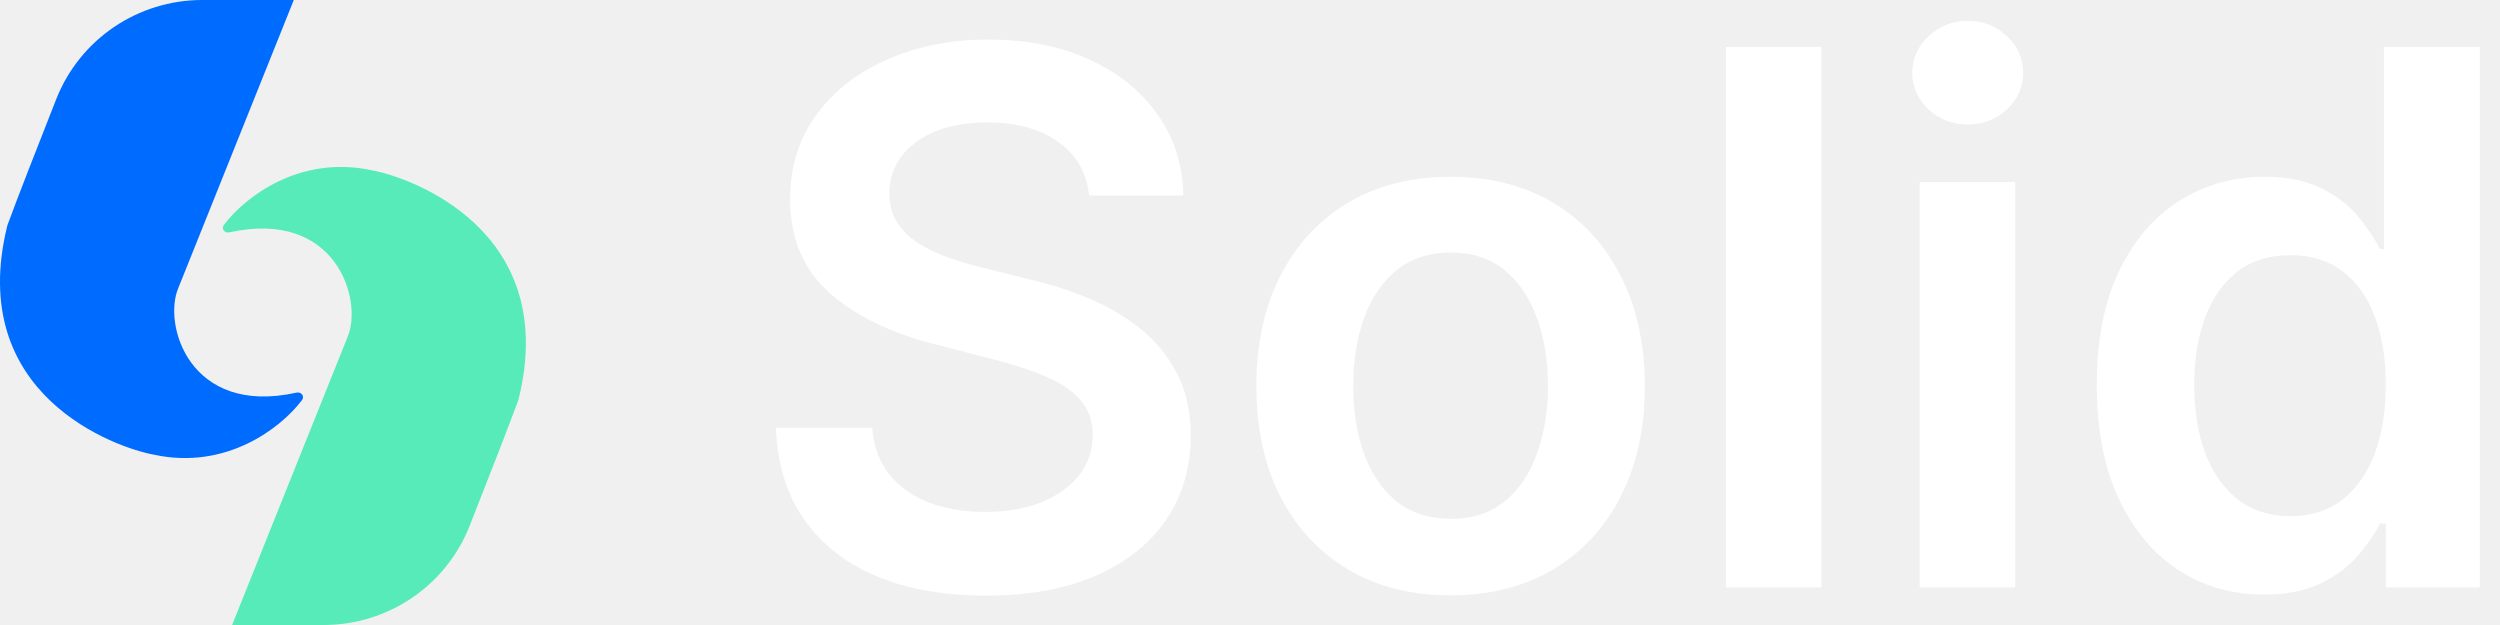
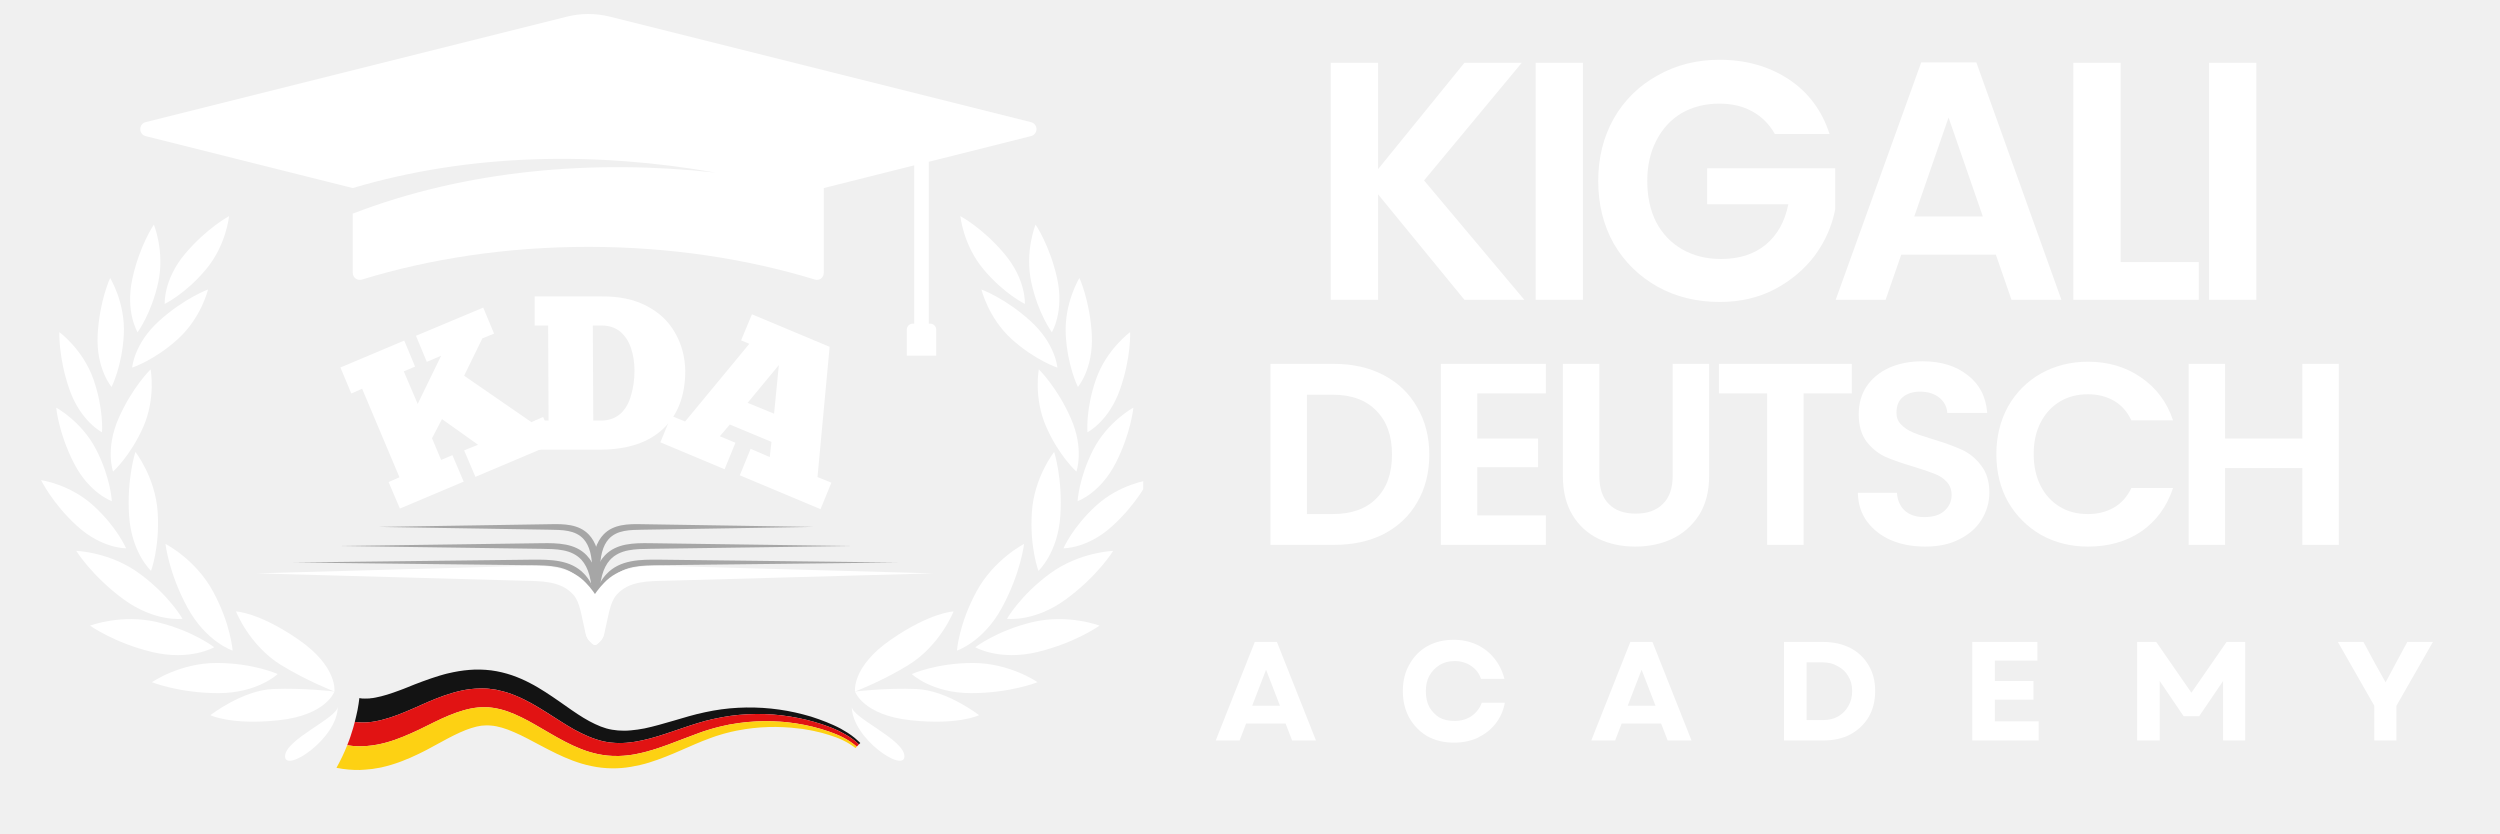
- <svg xmlns="http://www.w3.org/2000/svg" width="120" height="30" viewBox="0 0 120 30" fill="none">
-   <path d="M52.278 9.386C52.16 8.279 51.661 7.418 50.783 6.802C49.913 6.185 48.782 5.877 47.388 5.877C46.409 5.877 45.569 6.025 44.868 6.32C44.167 6.616 43.63 7.017 43.259 7.524C42.887 8.03 42.697 8.609 42.689 9.259C42.689 9.799 42.811 10.268 43.056 10.665C43.309 11.062 43.651 11.4 44.082 11.678C44.513 11.949 44.99 12.177 45.514 12.362C46.037 12.548 46.565 12.704 47.097 12.831L49.529 13.439C50.509 13.667 51.45 13.975 52.354 14.364C53.266 14.752 54.081 15.242 54.799 15.833C55.525 16.424 56.099 17.138 56.521 17.974C56.944 18.81 57.155 19.79 57.155 20.913C57.155 22.433 56.766 23.771 55.989 24.928C55.212 26.077 54.089 26.976 52.62 27.626C51.159 28.268 49.39 28.589 47.312 28.589C45.294 28.589 43.542 28.276 42.055 27.652C40.578 27.027 39.421 26.115 38.585 24.916C37.757 23.716 37.309 22.255 37.242 20.533H41.865C41.933 21.436 42.212 22.188 42.702 22.787C43.191 23.387 43.829 23.835 44.614 24.13C45.408 24.426 46.295 24.573 47.274 24.573C48.296 24.573 49.191 24.422 49.96 24.117C50.737 23.805 51.345 23.374 51.784 22.826C52.223 22.268 52.447 21.618 52.455 20.875C52.447 20.199 52.248 19.642 51.86 19.203C51.471 18.755 50.927 18.384 50.226 18.088C49.533 17.784 48.723 17.514 47.794 17.277L44.842 16.517C42.706 15.968 41.017 15.136 39.775 14.022C38.542 12.899 37.926 11.408 37.926 9.55C37.926 8.022 38.34 6.683 39.167 5.535C40.003 4.386 41.139 3.495 42.575 2.862C44.01 2.22 45.636 1.899 47.452 1.899C49.293 1.899 50.906 2.22 52.291 2.862C53.684 3.495 54.778 4.378 55.571 5.509C56.365 6.633 56.775 7.925 56.8 9.386H52.278Z" fill="white" />
-   <path d="M69.629 28.576C67.728 28.576 66.082 28.158 64.688 27.322C63.295 26.486 62.214 25.317 61.446 23.814C60.686 22.31 60.306 20.554 60.306 18.544C60.306 16.534 60.686 14.773 61.446 13.262C62.214 11.75 63.295 10.576 64.688 9.74C66.082 8.904 67.728 8.486 69.629 8.486C71.529 8.486 73.175 8.904 74.569 9.74C75.962 10.576 77.039 11.75 77.799 13.262C78.567 14.773 78.952 16.534 78.952 18.544C78.952 20.554 78.567 22.31 77.799 23.814C77.039 25.317 75.962 26.486 74.569 27.322C73.175 28.158 71.529 28.576 69.629 28.576ZM69.654 24.903C70.684 24.903 71.546 24.62 72.238 24.054C72.93 23.48 73.446 22.711 73.783 21.749C74.13 20.786 74.303 19.714 74.303 18.531C74.303 17.341 74.13 16.264 73.783 15.301C73.446 14.33 72.93 13.557 72.238 12.983C71.546 12.409 70.684 12.122 69.654 12.122C68.598 12.122 67.72 12.409 67.019 12.983C66.327 13.557 65.807 14.33 65.461 15.301C65.123 16.264 64.954 17.341 64.954 18.531C64.954 19.714 65.123 20.786 65.461 21.749C65.807 22.711 66.327 23.48 67.019 24.054C67.72 24.62 68.598 24.903 69.654 24.903Z" fill="white" />
-   <path d="M87.429 2.254V28.196H82.844V2.254H87.429Z" fill="white" />
-   <path d="M92.144 28.196V8.74H96.73V28.196H92.144ZM94.45 5.978C93.724 5.978 93.099 5.737 92.575 5.256C92.052 4.766 91.79 4.179 91.79 3.495C91.79 2.803 92.052 2.216 92.575 1.735C93.099 1.245 93.724 1 94.45 1C95.184 1 95.809 1.245 96.325 1.735C96.848 2.216 97.11 2.803 97.11 3.495C97.11 4.179 96.848 4.766 96.325 5.256C95.809 5.737 95.184 5.978 94.45 5.978Z" fill="white" />
-   <path d="M108.666 28.538C107.137 28.538 105.769 28.146 104.561 27.36C103.354 26.575 102.4 25.435 101.699 23.94C100.998 22.445 100.647 20.63 100.647 18.493C100.647 16.331 101.002 14.507 101.711 13.021C102.429 11.526 103.396 10.399 104.612 9.639C105.828 8.871 107.183 8.486 108.678 8.486C109.818 8.486 110.756 8.681 111.49 9.069C112.225 9.449 112.808 9.909 113.238 10.45C113.669 10.982 114.003 11.484 114.239 11.957H114.429V2.254H119.027V28.196H114.518V25.131H114.239C114.003 25.604 113.661 26.106 113.213 26.638C112.765 27.162 112.174 27.609 111.44 27.981C110.705 28.352 109.78 28.538 108.666 28.538ZM109.945 24.776C110.916 24.776 111.744 24.514 112.428 23.991C113.112 23.459 113.631 22.72 113.986 21.774C114.34 20.828 114.518 19.726 114.518 18.468C114.518 17.21 114.34 16.116 113.986 15.187C113.639 14.258 113.124 13.536 112.44 13.021C111.765 12.506 110.933 12.248 109.945 12.248C108.923 12.248 108.07 12.514 107.386 13.046C106.702 13.579 106.187 14.313 105.841 15.251C105.494 16.188 105.321 17.26 105.321 18.468C105.321 19.684 105.494 20.769 105.841 21.723C106.195 22.669 106.715 23.417 107.399 23.965C108.091 24.506 108.94 24.776 109.945 24.776Z" fill="white" />
-   <path d="M14.102 0H9.707C6.616 0 3.835 1.881 2.701 4.755C1.758 7.145 0.8 9.599 0.355 10.815C-1.673 18.959 5.567 21.499 7.391 21.825C10.832 22.572 13.475 20.565 14.498 19.201C14.634 19.019 14.459 18.797 14.236 18.846C9.092 19.986 7.801 15.571 8.564 13.812L14.102 0Z" fill="#006BFF" />
-   <path d="M11.14 30L15.535 30C18.626 30 21.407 28.119 22.541 25.245C23.484 22.855 24.442 20.401 24.887 19.185C26.915 11.041 19.675 8.501 17.851 8.175C14.41 7.428 11.767 9.435 10.745 10.799C10.608 10.981 10.783 11.203 11.005 11.154C16.15 10.014 17.441 14.429 16.678 16.188L11.14 30Z" fill="#57EBB9" />
+ <svg xmlns="http://www.w3.org/2000/svg" width="120" zoomAndPan="magnify" viewBox="0 0 90 30" height="40" preserveAspectRatio="xMidYMid meet" version="1.0">
+   <defs>
+     <filter x="0%" y="0%" width="100%" height="100%" id="d982ec1253">
+       <feColorMatrix values="0 0 0 0 1 0 0 0 0 1 0 0 0 0 1 0 0 0 1 0" color-interpolation-filters="sRGB" />
+     </filter>
+     <g />
+     <clipPath id="7dc3a90e9d">
+       <path d="M 7 24 L 12.34 24 L 12.34 26 L 7 26 Z M 7 24 " clip-rule="nonzero" />
+     </clipPath>
+     <clipPath id="67e303b493">
+       <path d="M 8 22 L 12.34 22 L 12.34 25 L 8 25 Z M 8 22 " clip-rule="nonzero" />
+     </clipPath>
+     <clipPath id="0cb7588080">
+       <path d="M 1.453 17 L 5 17 L 5 20 L 1.453 20 Z M 1.453 17 " clip-rule="nonzero" />
+     </clipPath>
+     <clipPath id="01005f2f82">
+       <path d="M 5 7.773 L 9 7.773 L 9 11 L 5 11 Z M 5 7.773 " clip-rule="nonzero" />
+     </clipPath>
+     <clipPath id="524df7f3f9">
+       <path d="M 10 25 L 12.34 25 L 12.34 28 L 10 28 Z M 10 25 " clip-rule="nonzero" />
+     </clipPath>
+     <clipPath id="33cee193ac">
+       <path d="M 30.27 24 L 36 24 L 36 26 L 30.27 26 Z M 30.27 24 " clip-rule="nonzero" />
+     </clipPath>
+     <clipPath id="7861f4f60f">
+       <path d="M 30.27 22 L 35 22 L 35 25 L 30.27 25 Z M 30.27 22 " clip-rule="nonzero" />
+     </clipPath>
+     <clipPath id="6ae7af3995">
+       <path d="M 38 17 L 41.156 17 L 41.156 20 L 38 20 Z M 38 17 " clip-rule="nonzero" />
+     </clipPath>
+     <clipPath id="f48f99d63d">
+       <path d="M 34 7.773 L 37 7.773 L 37 11 L 34 11 Z M 34 7.773 " clip-rule="nonzero" />
+     </clipPath>
+     <clipPath id="73c5ec0edf">
+       <path d="M 30.27 25 L 33 25 L 33 28 L 30.27 28 Z M 30.27 25 " clip-rule="nonzero" />
+     </clipPath>
+     <clipPath id="0be58bec2e">
+       <path d="M 5 0.465 L 37.645 0.465 L 37.645 12.805 L 5 12.805 Z M 5 0.465 " clip-rule="nonzero" />
+     </clipPath>
+     <clipPath id="6613f77e4d">
+       <path d="M 13 18.867 L 22 18.867 L 22 21 L 13 21 Z M 13 18.867 " clip-rule="nonzero" />
+     </clipPath>
+     <clipPath id="26171eb8d5">
+       <path d="M 21 18.867 L 30 18.867 L 30 21 L 21 21 Z M 21 18.867 " clip-rule="nonzero" />
+     </clipPath>
+     <clipPath id="779e7140f7">
+       <path d="M 9.227 20 L 22 20 L 22 23.219 L 9.227 23.219 Z M 9.227 20 " clip-rule="nonzero" />
+     </clipPath>
+     <clipPath id="82afe55721">
+       <path d="M 21 20 L 33.902 20 L 33.902 23.219 L 21 23.219 Z M 21 20 " clip-rule="nonzero" />
+     </clipPath>
+     <mask id="769d62e12f">
+       <g filter="url(#d982ec1253)">
+         <rect x="-9" width="108" fill="#000000" y="-3" height="36" fill-opacity="0.92" />
+       </g>
+     </mask>
+     <clipPath id="ebb644f889">
+       <path d="M 1.129 1.094 L 19.98 1.094 L 19.98 4 L 1.129 4 Z M 1.129 1.094 " clip-rule="nonzero" />
+     </clipPath>
+     <clipPath id="5463460484">
+       <path d="M 1.129 1.094 L 19.98 1.094 L 19.98 4.723 L 1.129 4.723 Z M 1.129 1.094 " clip-rule="nonzero" />
+     </clipPath>
+     <clipPath id="e0776685de">
+       <path d="M 1.129 2 L 19.98 2 L 19.98 4.723 L 1.129 4.723 Z M 1.129 2 " clip-rule="nonzero" />
+     </clipPath>
+     <clipPath id="7619382988">
+       <rect x="0" width="21" y="0" height="6" />
+     </clipPath>
+   </defs>
+   <g clip-path="url(#7dc3a90e9d)">
+     <path fill="#ffffff" d="M 12.039 24.895 C 12.039 24.895 11.754 25.746 10.031 25.93 C 8.309 26.113 7.574 25.746 7.574 25.746 C 7.574 25.746 8.723 24.852 9.824 24.805 C 10.93 24.758 12.039 24.895 12.039 24.895 Z M 12.039 24.895 " fill-opacity="1" fill-rule="nonzero" />
+   </g>
+   <g clip-path="url(#67e303b493)">
+     <path fill="#ffffff" d="M 12.039 24.895 C 12.039 24.895 12.168 24.004 10.742 23.023 C 9.316 22.039 8.496 22.012 8.496 22.012 C 8.496 22.012 8.969 23.227 10.113 23.938 C 11.055 24.516 12.039 24.895 12.039 24.895 Z M 12.039 24.895 " fill-opacity="1" fill-rule="nonzero" />
+   </g>
+   <path fill="#ffffff" d="M 9.996 24.266 C 9.996 24.266 9.121 23.867 7.793 23.867 C 6.469 23.867 5.469 24.559 5.469 24.559 C 5.469 24.559 6.449 24.953 7.863 24.953 C 9.273 24.953 9.996 24.266 9.996 24.266 Z M 9.996 24.266 " fill-opacity="1" fill-rule="nonzero" />
+   <path fill="#ffffff" d="M 8.375 23.422 C 8.375 23.422 8.305 22.461 7.672 21.297 C 7.039 20.129 5.957 19.582 5.957 19.582 C 5.957 19.582 6.074 20.633 6.75 21.875 C 7.426 23.113 8.375 23.422 8.375 23.422 Z M 8.375 23.422 " fill-opacity="1" fill-rule="nonzero" />
+   <path fill="#ffffff" d="M 7.711 23.301 C 7.711 23.301 6.953 22.711 5.664 22.398 C 4.375 22.09 3.242 22.523 3.242 22.523 C 3.242 22.523 4.102 23.141 5.477 23.473 C 6.848 23.801 7.711 23.301 7.711 23.301 Z M 7.711 23.301 " fill-opacity="1" fill-rule="nonzero" />
+   <path fill="#ffffff" d="M 6.57 22.277 C 6.57 22.277 6.098 21.438 5.027 20.652 C 3.961 19.867 2.746 19.832 2.746 19.832 C 2.746 19.832 3.305 20.734 4.441 21.57 C 5.582 22.406 6.57 22.277 6.57 22.277 Z M 6.57 22.277 " fill-opacity="1" fill-rule="nonzero" />
+   <path fill="#ffffff" d="M 5.438 20.551 C 5.438 20.551 5.758 19.691 5.676 18.434 C 5.59 17.176 4.875 16.27 4.875 16.27 C 4.875 16.27 4.559 17.227 4.648 18.57 C 4.738 19.91 5.438 20.551 5.438 20.551 Z M 5.438 20.551 " fill-opacity="1" fill-rule="nonzero" />
+   <g clip-path="url(#0cb7588080)">
+     <path fill="#ffffff" d="M 4.539 19.738 C 4.539 19.738 4.211 18.973 3.363 18.203 C 2.516 17.43 1.48 17.285 1.48 17.285 C 1.48 17.285 1.875 18.113 2.773 18.934 C 3.676 19.758 4.539 19.738 4.539 19.738 Z M 4.539 19.738 " fill-opacity="1" fill-rule="nonzero" />
+   </g>
+   <path fill="#ffffff" d="M 4.027 18.043 C 4.027 18.043 3.988 17.211 3.465 16.191 C 2.945 15.172 2.023 14.676 2.023 14.676 C 2.023 14.676 2.105 15.586 2.66 16.672 C 3.215 17.758 4.027 18.043 4.027 18.043 Z M 4.027 18.043 " fill-opacity="1" fill-rule="nonzero" />
+   <path fill="#ffffff" d="M 3.672 15.562 C 3.672 15.562 3.742 14.734 3.363 13.652 C 2.984 12.574 2.137 11.957 2.137 11.957 C 2.137 11.957 2.098 12.867 2.5 14.02 C 2.902 15.172 3.672 15.562 3.672 15.562 Z M 3.672 15.562 " fill-opacity="1" fill-rule="nonzero" />
+   <path fill="#ffffff" d="M 4.016 13.93 C 4.016 13.93 4.398 13.188 4.457 12.043 C 4.516 10.898 3.965 10.008 3.965 10.008 C 3.965 10.008 3.578 10.836 3.516 12.055 C 3.453 13.273 4.016 13.93 4.016 13.93 Z M 4.016 13.93 " fill-opacity="1" fill-rule="nonzero" />
+   <path fill="#ffffff" d="M 4.953 11.961 C 4.953 11.961 5.449 11.293 5.695 10.172 C 5.938 9.055 5.539 8.086 5.539 8.086 C 5.539 8.086 5.023 8.84 4.766 10.031 C 4.504 11.223 4.953 11.961 4.953 11.961 Z M 4.953 11.961 " fill-opacity="1" fill-rule="nonzero" />
+   <path fill="#ffffff" d="M 4.07 16.977 C 4.07 16.977 4.691 16.422 5.156 15.375 C 5.617 14.328 5.422 13.297 5.422 13.297 C 5.422 13.297 4.766 13.934 4.273 15.051 C 3.781 16.164 4.07 16.977 4.07 16.977 Z M 4.07 16.977 " fill-opacity="1" fill-rule="nonzero" />
+   <path fill="#ffffff" d="M 4.758 13.234 C 4.758 13.234 5.551 12.977 6.398 12.211 C 7.25 11.441 7.488 10.422 7.488 10.422 C 7.488 10.422 6.633 10.734 5.727 11.555 C 4.82 12.371 4.758 13.234 4.758 13.234 Z M 4.758 13.234 " fill-opacity="1" fill-rule="nonzero" />
+   <g clip-path="url(#01005f2f82)">
+     <path fill="#ffffff" d="M 5.93 10.941 C 5.93 10.941 6.68 10.578 7.414 9.699 C 8.148 8.824 8.246 7.781 8.246 7.781 C 8.246 7.781 7.441 8.211 6.656 9.145 C 5.875 10.078 5.93 10.941 5.93 10.941 Z M 5.93 10.941 " fill-opacity="1" fill-rule="nonzero" />
+   </g>
+   <g clip-path="url(#524df7f3f9)">
+     <path fill="#ffffff" d="M 12.16 25.434 C 12.16 26.586 10.262 27.84 10.262 27.227 C 10.262 26.617 12.16 25.844 12.16 25.434 Z M 12.16 25.434 " fill-opacity="1" fill-rule="nonzero" />
+   </g>
+   <g clip-path="url(#33cee193ac)">
+     <path fill="#ffffff" d="M 30.781 24.895 C 30.781 24.895 31.066 25.746 32.789 25.93 C 34.512 26.113 35.246 25.746 35.246 25.746 C 35.246 25.746 34.098 24.852 32.996 24.805 C 31.895 24.758 30.781 24.895 30.781 24.895 Z M 30.781 24.895 " fill-opacity="1" fill-rule="nonzero" />
+   </g>
+   <g clip-path="url(#7861f4f60f)">
+     <path fill="#ffffff" d="M 30.781 24.895 C 30.781 24.895 30.652 24.004 32.078 23.023 C 33.504 22.039 34.328 22.012 34.328 22.012 C 34.328 22.012 33.855 23.227 32.707 23.938 C 31.77 24.516 30.781 24.895 30.781 24.895 Z M 30.781 24.895 " fill-opacity="1" fill-rule="nonzero" />
+   </g>
+   <path fill="#ffffff" d="M 32.824 24.266 C 32.824 24.266 33.703 23.867 35.027 23.867 C 36.355 23.867 37.352 24.559 37.352 24.559 C 37.352 24.559 36.371 24.953 34.961 24.953 C 33.547 24.953 32.824 24.266 32.824 24.266 Z M 32.824 24.266 " fill-opacity="1" fill-rule="nonzero" />
+   <path fill="#ffffff" d="M 34.449 23.422 C 34.449 23.422 34.52 22.461 35.152 21.297 C 35.785 20.129 36.867 19.582 36.867 19.582 C 36.867 19.582 36.746 20.633 36.07 21.875 C 35.398 23.113 34.449 23.422 34.449 23.422 Z M 34.449 23.422 " fill-opacity="1" fill-rule="nonzero" />
+   <path fill="#ffffff" d="M 35.109 23.301 C 35.109 23.301 35.871 22.711 37.16 22.398 C 38.449 22.09 39.582 22.523 39.582 22.523 C 39.582 22.523 38.719 23.141 37.348 23.473 C 35.973 23.801 35.109 23.301 35.109 23.301 Z M 35.109 23.301 " fill-opacity="1" fill-rule="nonzero" />
+   <path fill="#ffffff" d="M 36.25 22.277 C 36.25 22.277 36.727 21.438 37.793 20.652 C 38.863 19.867 40.074 19.832 40.074 19.832 C 40.074 19.832 39.52 20.734 38.379 21.57 C 37.242 22.406 36.25 22.277 36.25 22.277 Z M 36.25 22.277 " fill-opacity="1" fill-rule="nonzero" />
+   <path fill="#ffffff" d="M 37.383 20.551 C 37.383 20.551 37.062 19.691 37.148 18.434 C 37.23 17.176 37.949 16.27 37.949 16.27 C 37.949 16.27 38.262 17.227 38.172 18.57 C 38.082 19.91 37.383 20.551 37.383 20.551 Z M 37.383 20.551 " fill-opacity="1" fill-rule="nonzero" />
+   <g clip-path="url(#6ae7af3995)">
+     <path fill="#ffffff" d="M 38.285 19.738 C 38.285 19.738 38.613 18.973 39.461 18.203 C 40.305 17.43 41.344 17.285 41.344 17.285 C 41.344 17.285 40.949 18.113 40.047 18.934 C 39.145 19.758 38.285 19.738 38.285 19.738 Z M 38.285 19.738 " fill-opacity="1" fill-rule="nonzero" />
+   </g>
+   <path fill="#ffffff" d="M 38.793 18.043 C 38.793 18.043 38.836 17.211 39.355 16.191 C 39.879 15.172 40.801 14.676 40.801 14.676 C 40.801 14.676 40.719 15.586 40.164 16.672 C 39.609 17.758 38.793 18.043 38.793 18.043 Z M 38.793 18.043 " fill-opacity="1" fill-rule="nonzero" />
+   <path fill="#ffffff" d="M 39.148 15.562 C 39.148 15.562 39.078 14.734 39.457 13.652 C 39.836 12.574 40.684 11.957 40.684 11.957 C 40.684 11.957 40.727 12.867 40.32 14.02 C 39.918 15.172 39.148 15.562 39.148 15.562 Z M 39.148 15.562 " fill-opacity="1" fill-rule="nonzero" />
+   <path fill="#ffffff" d="M 38.805 13.93 C 38.805 13.93 38.426 13.188 38.367 12.043 C 38.309 10.898 38.859 10.008 38.859 10.008 C 38.859 10.008 39.242 10.836 39.305 12.055 C 39.367 13.273 38.805 13.93 38.805 13.93 Z M 38.805 13.93 " fill-opacity="1" fill-rule="nonzero" />
+   <path fill="#ffffff" d="M 37.867 11.961 C 37.867 11.961 37.371 11.293 37.129 10.172 C 36.883 9.055 37.281 8.086 37.281 8.086 C 37.281 8.086 37.797 8.84 38.059 10.031 C 38.316 11.223 37.867 11.961 37.867 11.961 Z M 37.867 11.961 " fill-opacity="1" fill-rule="nonzero" />
+   <path fill="#ffffff" d="M 38.75 16.977 C 38.75 16.977 38.129 16.422 37.668 15.375 C 37.203 14.328 37.398 13.297 37.398 13.297 C 37.398 13.297 38.055 13.934 38.547 15.051 C 39.043 16.164 38.75 16.977 38.75 16.977 Z M 38.75 16.977 " fill-opacity="1" fill-rule="nonzero" />
+   <path fill="#ffffff" d="M 38.066 13.234 C 38.066 13.234 37.273 12.977 36.422 12.211 C 35.574 11.441 35.332 10.422 35.332 10.422 C 35.332 10.422 36.191 10.734 37.094 11.555 C 38 12.371 38.066 13.234 38.066 13.234 Z M 38.066 13.234 " fill-opacity="1" fill-rule="nonzero" />
+   <g clip-path="url(#f48f99d63d)">
+     <path fill="#ffffff" d="M 36.895 10.941 C 36.895 10.941 36.145 10.578 35.41 9.699 C 34.672 8.824 34.574 7.781 34.574 7.781 C 34.574 7.781 35.383 8.211 36.164 9.145 C 36.949 10.078 36.895 10.941 36.895 10.941 Z M 36.895 10.941 " fill-opacity="1" fill-rule="nonzero" />
+   </g>
+   <g clip-path="url(#73c5ec0edf)">
+     <path fill="#ffffff" d="M 30.664 25.434 C 30.664 26.586 32.559 27.84 32.559 27.227 C 32.559 26.617 30.664 25.844 30.664 25.434 Z M 30.664 25.434 " fill-opacity="1" fill-rule="nonzero" />
+   </g>
+   <g clip-path="url(#0be58bec2e)">
+     <path fill="#ffffff" d="M 37.105 4.395 L 21.949 0.598 C 21.441 0.473 20.914 0.473 20.414 0.598 L 5.25 4.395 C 4.984 4.457 4.984 4.84 5.25 4.902 L 12.699 6.77 C 16.918 5.516 21.453 5.453 25.766 6.215 C 21.398 5.73 16.801 6.109 12.699 7.691 L 12.699 9.82 C 12.699 10 12.867 10.117 13.039 10.062 C 15.453 9.32 18.23 8.887 21.176 8.887 C 24.125 8.887 26.898 9.32 29.328 10.062 C 29.496 10.117 29.656 10 29.656 9.82 L 29.656 6.77 L 32.91 5.953 L 32.91 11.652 L 32.855 11.652 C 32.738 11.652 32.645 11.75 32.645 11.867 L 32.645 12.914 C 32.645 13.031 32.738 13.125 32.855 13.125 L 33.492 13.125 C 33.609 13.125 33.703 13.031 33.703 12.914 L 33.703 11.867 C 33.703 11.75 33.609 11.652 33.492 11.652 L 33.438 11.652 L 33.438 5.824 L 37.105 4.902 C 37.383 4.84 37.383 4.457 37.105 4.395 Z M 37.105 4.395 " fill-opacity="1" fill-rule="nonzero" />
+   </g>
+   <path fill="#a6a6a6" d="M 10.559 20.25 L 19.129 20.348 C 19.75 20.355 20.418 20.352 20.852 20.828 C 21.141 21.148 21.312 21.684 21.301 22.57 C 21.301 22.652 21.367 22.715 21.449 22.715 C 21.531 22.715 21.598 22.652 21.598 22.57 C 21.586 21.586 21.359 21.004 21.031 20.66 C 20.547 20.145 19.812 20.141 19.129 20.148 Z M 10.559 20.25 " fill-opacity="1" fill-rule="evenodd" />
+   <path fill="#a6a6a6" d="M 12.223 19.656 L 19.492 19.758 C 20.016 19.766 20.578 19.762 20.938 20.16 C 21.18 20.43 21.324 20.883 21.312 21.629 C 21.312 21.707 21.379 21.773 21.461 21.773 C 21.543 21.773 21.609 21.707 21.609 21.629 C 21.598 20.785 21.402 20.289 21.121 19.992 C 20.703 19.555 20.078 19.547 19.492 19.555 Z M 12.223 19.656 " fill-opacity="1" fill-rule="evenodd" />
+   <g clip-path="url(#6613f77e4d)">
+     <path fill="#a6a6a6" d="M 13.629 18.969 L 19.797 19.07 C 20.234 19.078 20.711 19.074 21.012 19.41 C 21.215 19.637 21.332 20.016 21.32 20.641 C 21.32 20.723 21.387 20.789 21.469 20.789 C 21.551 20.789 21.617 20.723 21.617 20.641 C 21.605 19.922 21.438 19.496 21.195 19.242 C 20.836 18.867 20.301 18.859 19.797 18.871 Z M 13.629 18.969 " fill-opacity="1" fill-rule="evenodd" />
+   </g>
+   <path fill="#a6a6a6" d="M 32.312 20.25 L 23.742 20.148 C 23.059 20.141 22.324 20.145 21.84 20.66 C 21.508 21.004 21.285 21.586 21.273 22.57 C 21.273 22.652 21.34 22.715 21.422 22.715 C 21.504 22.715 21.566 22.652 21.566 22.57 C 21.559 21.684 21.73 21.148 22.02 20.828 C 22.449 20.352 23.121 20.355 23.742 20.348 Z M 32.312 20.25 " fill-opacity="1" fill-rule="evenodd" />
+   <path fill="#a6a6a6" d="M 30.676 19.656 L 23.406 19.555 C 22.82 19.547 22.195 19.555 21.777 19.992 C 21.492 20.289 21.301 20.785 21.289 21.629 C 21.289 21.707 21.355 21.773 21.438 21.773 C 21.516 21.773 21.582 21.707 21.582 21.629 C 21.57 20.883 21.715 20.43 21.957 20.16 C 22.32 19.762 22.883 19.766 23.406 19.758 Z M 30.676 19.656 " fill-opacity="1" fill-rule="evenodd" />
+   <g clip-path="url(#26171eb8d5)">
+     <path fill="#a6a6a6" d="M 29.289 18.969 L 23.125 18.871 C 22.621 18.859 22.086 18.867 21.727 19.242 C 21.484 19.496 21.316 19.922 21.305 20.641 C 21.305 20.723 21.371 20.789 21.453 20.789 C 21.535 20.789 21.598 20.723 21.598 20.641 C 21.59 20.016 21.707 19.637 21.91 19.41 C 22.211 19.074 22.684 19.078 23.125 19.07 Z M 29.289 18.969 " fill-opacity="1" fill-rule="evenodd" />
+   </g>
+   <g clip-path="url(#779e7140f7)">
+     <path fill="#ffffff" d="M 9.25 20.641 L 18.836 20.906 C 19.484 20.922 20.188 20.906 20.637 21.406 C 20.891 21.691 20.922 22.152 21.086 22.828 C 21.102 22.887 21.125 22.934 21.16 22.988 C 21.199 23.051 21.219 23.062 21.273 23.113 C 21.352 23.184 21.348 23.168 21.434 23.238 C 21.52 23.168 21.516 23.184 21.594 23.105 C 21.645 23.051 21.664 23.035 21.695 22.969 C 21.73 22.906 21.746 22.848 21.75 22.781 C 21.844 21.895 21.43 21.336 21.094 20.984 C 20.844 20.719 20.539 20.562 20.211 20.473 C 19.777 20.359 19.297 20.363 18.836 20.375 Z M 9.25 20.641 " fill-opacity="1" fill-rule="evenodd" />
+   </g>
+   <g clip-path="url(#82afe55721)">
+     <path fill="#ffffff" d="M 33.59 20.641 L 24 20.375 C 23.539 20.363 23.059 20.359 22.629 20.473 C 22.297 20.562 21.996 20.719 21.746 20.984 C 21.406 21.336 20.996 21.895 21.086 22.781 C 21.094 22.848 21.109 22.906 21.141 22.969 C 21.176 23.035 21.191 23.051 21.246 23.105 C 21.32 23.184 21.32 23.168 21.406 23.238 C 21.488 23.168 21.488 23.184 21.566 23.113 C 21.617 23.062 21.641 23.051 21.68 22.988 C 21.711 22.934 21.734 22.887 21.75 22.828 C 21.914 22.152 21.949 21.691 22.203 21.406 C 22.648 20.906 23.352 20.922 24 20.906 Z M 33.59 20.641 " fill-opacity="1" fill-rule="evenodd" />
+   </g>
+   <g mask="url(#769d62e12f)">
+     <g transform="matrix(1, 0, 0, 1, 11, 23)">
+       <g clip-path="url(#7619382988)">
+         <g clip-path="url(#ebb644f889)">
+           <path fill="#000000" d="M 19.969 3.75 L 19.922 3.797 C 19.777 3.664 19.617 3.543 19.441 3.445 C 19.27 3.344 19.086 3.258 18.898 3.184 C 18.523 3.039 18.133 2.93 17.734 2.848 C 17.34 2.77 16.934 2.719 16.527 2.707 C 16.121 2.695 15.711 2.715 15.305 2.77 C 15.105 2.797 14.902 2.836 14.703 2.879 C 14.652 2.887 14.605 2.902 14.555 2.914 L 14.406 2.949 C 14.305 2.977 14.207 3.004 14.109 3.035 C 13.723 3.152 13.344 3.293 12.969 3.414 C 12.594 3.539 12.215 3.648 11.836 3.707 C 11.648 3.734 11.457 3.754 11.27 3.75 C 11.086 3.746 10.898 3.727 10.719 3.688 C 10.359 3.605 10.012 3.449 9.676 3.266 C 9.34 3.078 9.016 2.859 8.676 2.645 C 8.332 2.43 7.977 2.215 7.578 2.051 C 7.379 1.965 7.168 1.898 6.949 1.852 L 6.867 1.832 C 6.84 1.828 6.812 1.824 6.785 1.82 L 6.699 1.809 C 6.672 1.805 6.645 1.801 6.617 1.797 L 6.531 1.789 C 6.504 1.789 6.473 1.789 6.445 1.785 C 6.391 1.785 6.332 1.781 6.273 1.785 C 6.047 1.789 5.824 1.816 5.609 1.863 C 5.395 1.91 5.188 1.973 4.984 2.043 C 4.586 2.184 4.211 2.355 3.852 2.516 C 3.492 2.672 3.141 2.816 2.789 2.906 C 2.438 3 2.09 3.039 1.773 2.988 C 1.809 2.848 1.84 2.707 1.871 2.562 C 1.898 2.418 1.922 2.273 1.938 2.129 C 1.949 2.133 1.957 2.133 1.965 2.137 L 1.98 2.137 L 1.996 2.141 C 2.016 2.141 2.031 2.145 2.055 2.148 C 2.074 2.148 2.098 2.148 2.121 2.148 C 2.129 2.152 2.145 2.148 2.156 2.148 L 2.191 2.148 C 2.203 2.148 2.215 2.148 2.227 2.148 L 2.266 2.145 C 2.293 2.145 2.316 2.145 2.344 2.137 L 2.426 2.129 L 2.516 2.113 C 2.645 2.09 2.789 2.051 2.934 2.008 C 3.082 1.965 3.238 1.906 3.398 1.848 L 3.523 1.801 L 3.652 1.75 L 3.922 1.641 C 4.109 1.57 4.301 1.496 4.508 1.426 C 4.559 1.406 4.609 1.391 4.664 1.375 L 4.824 1.324 L 4.988 1.277 C 5.016 1.27 5.047 1.262 5.074 1.254 L 5.16 1.234 C 5.391 1.18 5.637 1.137 5.891 1.117 C 6.148 1.094 6.418 1.102 6.68 1.133 C 6.945 1.168 7.195 1.23 7.43 1.309 C 7.664 1.391 7.879 1.484 8.078 1.59 C 8.277 1.691 8.461 1.805 8.633 1.914 C 8.98 2.137 9.285 2.359 9.578 2.562 C 9.867 2.762 10.145 2.938 10.422 3.066 C 10.559 3.133 10.695 3.184 10.828 3.223 C 10.965 3.262 11.105 3.285 11.25 3.297 C 11.398 3.309 11.551 3.309 11.711 3.293 C 11.871 3.281 12.035 3.254 12.203 3.223 C 12.539 3.152 12.887 3.051 13.25 2.945 C 13.609 2.84 13.984 2.723 14.379 2.641 C 14.773 2.555 15.172 2.5 15.57 2.48 C 16.367 2.438 17.16 2.52 17.914 2.719 C 18.008 2.742 18.102 2.773 18.195 2.797 C 18.289 2.828 18.379 2.859 18.473 2.891 C 18.562 2.922 18.652 2.957 18.742 2.992 C 18.832 3.027 18.922 3.066 19.008 3.105 C 19.098 3.145 19.184 3.188 19.27 3.234 C 19.355 3.281 19.441 3.332 19.52 3.383 C 19.602 3.438 19.684 3.492 19.758 3.555 C 19.832 3.617 19.902 3.68 19.973 3.75 Z M 19.969 3.75 " fill-opacity="1" fill-rule="nonzero" />
+         </g>
+         <g clip-path="url(#5463460484)">
+           <path fill="#df0000" d="M 19.922 3.797 L 19.844 3.879 C 19.699 3.754 19.539 3.648 19.371 3.559 C 19.199 3.469 19.016 3.395 18.832 3.332 C 18.457 3.203 18.07 3.109 17.68 3.047 L 17.609 3.035 L 17.535 3.027 L 17.387 3.008 C 17.336 3 17.289 2.996 17.238 2.992 L 17.09 2.98 C 17.043 2.977 16.992 2.977 16.941 2.973 C 16.895 2.969 16.844 2.965 16.797 2.965 L 16.648 2.961 C 16.598 2.961 16.547 2.961 16.5 2.961 C 16.105 2.969 15.711 3.004 15.324 3.074 L 15.25 3.086 L 15.18 3.102 L 15.035 3.133 L 14.965 3.148 L 14.891 3.168 L 14.75 3.203 C 14.656 3.23 14.562 3.254 14.469 3.285 C 14.375 3.312 14.281 3.344 14.188 3.379 C 13.812 3.512 13.441 3.664 13.059 3.805 C 12.676 3.945 12.277 4.078 11.855 4.156 C 11.75 4.176 11.641 4.188 11.535 4.199 C 11.48 4.203 11.426 4.211 11.371 4.211 C 11.344 4.215 11.316 4.215 11.289 4.215 L 11.207 4.215 C 10.984 4.219 10.762 4.195 10.547 4.152 C 10.328 4.109 10.117 4.043 9.918 3.965 C 9.719 3.887 9.527 3.797 9.34 3.699 C 8.969 3.508 8.625 3.293 8.281 3.098 C 7.941 2.902 7.602 2.727 7.254 2.605 C 7.082 2.547 6.906 2.504 6.734 2.48 C 6.688 2.477 6.645 2.469 6.602 2.465 C 6.559 2.465 6.516 2.461 6.473 2.461 L 6.344 2.461 L 6.211 2.469 C 5.863 2.504 5.512 2.613 5.16 2.758 C 4.984 2.832 4.809 2.91 4.633 3 L 4.09 3.266 C 3.902 3.355 3.711 3.441 3.512 3.523 C 3.316 3.602 3.109 3.676 2.895 3.734 C 2.676 3.793 2.453 3.836 2.219 3.855 C 1.984 3.875 1.742 3.871 1.5 3.828 C 1.527 3.762 1.551 3.691 1.578 3.625 C 1.602 3.555 1.629 3.484 1.648 3.414 C 1.695 3.273 1.738 3.133 1.773 2.988 C 2.09 3.039 2.438 3 2.789 2.906 C 3.141 2.816 3.492 2.672 3.852 2.516 C 4.211 2.355 4.586 2.184 4.984 2.043 C 5.188 1.973 5.395 1.91 5.609 1.863 C 5.824 1.816 6.047 1.789 6.273 1.785 C 6.332 1.781 6.387 1.785 6.445 1.785 C 6.473 1.789 6.5 1.789 6.531 1.789 L 6.613 1.797 C 6.645 1.801 6.672 1.805 6.699 1.809 L 6.785 1.82 C 6.812 1.824 6.84 1.828 6.867 1.832 L 6.949 1.852 C 7.168 1.898 7.379 1.965 7.578 2.051 C 7.977 2.215 8.332 2.43 8.672 2.645 C 9.016 2.859 9.34 3.078 9.676 3.266 C 10.012 3.449 10.359 3.605 10.719 3.688 C 10.898 3.727 11.082 3.746 11.27 3.75 C 11.457 3.75 11.648 3.734 11.836 3.707 C 12.215 3.648 12.59 3.539 12.969 3.414 C 13.344 3.293 13.723 3.152 14.109 3.035 C 14.207 3.004 14.305 2.977 14.406 2.949 L 14.555 2.914 C 14.602 2.902 14.652 2.887 14.703 2.879 C 14.902 2.836 15.102 2.797 15.305 2.77 C 15.711 2.715 16.121 2.695 16.527 2.707 C 16.934 2.719 17.336 2.77 17.734 2.848 C 18.133 2.926 18.52 3.039 18.898 3.184 C 19.086 3.258 19.266 3.344 19.441 3.445 C 19.617 3.543 19.777 3.66 19.922 3.797 Z M 19.922 3.797 " fill-opacity="1" fill-rule="nonzero" />
+         </g>
+         <g clip-path="url(#e0776685de)">
+           <path fill="#fece00" d="M 19.844 3.879 L 19.797 3.93 C 19.523 3.711 19.191 3.562 18.84 3.457 C 18.754 3.43 18.664 3.402 18.574 3.379 L 18.441 3.348 L 18.371 3.332 C 18.352 3.328 18.328 3.32 18.305 3.316 L 18.168 3.289 C 18.125 3.281 18.078 3.273 18.031 3.266 L 17.895 3.242 L 17.828 3.234 L 17.758 3.227 C 17.027 3.133 16.285 3.156 15.578 3.293 C 15.555 3.297 15.535 3.301 15.512 3.305 L 15.445 3.32 L 15.312 3.348 C 15.227 3.371 15.141 3.395 15.055 3.414 C 14.969 3.441 14.883 3.465 14.797 3.492 L 14.672 3.535 C 14.629 3.551 14.586 3.566 14.543 3.582 C 14.207 3.703 13.867 3.859 13.512 4.012 C 13.156 4.168 12.781 4.324 12.367 4.453 C 12.164 4.516 11.945 4.566 11.719 4.605 C 11.492 4.645 11.258 4.664 11.016 4.66 C 10.773 4.656 10.523 4.629 10.289 4.578 C 10.055 4.531 9.832 4.461 9.621 4.383 C 9.195 4.223 8.82 4.027 8.473 3.844 C 8.125 3.66 7.805 3.484 7.5 3.355 C 7.352 3.289 7.203 3.234 7.066 3.195 C 6.93 3.156 6.797 3.129 6.676 3.121 C 6.555 3.109 6.441 3.113 6.328 3.125 C 6.215 3.141 6.094 3.168 5.965 3.211 C 5.836 3.25 5.703 3.305 5.562 3.367 C 5.422 3.43 5.273 3.504 5.117 3.586 C 4.965 3.668 4.805 3.754 4.633 3.848 L 4.504 3.918 L 4.367 3.992 C 4.273 4.039 4.18 4.09 4.078 4.137 C 3.883 4.234 3.672 4.324 3.449 4.41 C 3.223 4.496 2.98 4.57 2.719 4.629 L 2.629 4.645 C 2.598 4.652 2.566 4.656 2.535 4.66 L 2.395 4.684 C 2.379 4.688 2.363 4.688 2.348 4.688 C 2.281 4.695 2.219 4.703 2.152 4.707 C 2.086 4.711 2.02 4.715 1.949 4.719 C 1.68 4.723 1.395 4.699 1.113 4.641 C 1.262 4.375 1.391 4.105 1.5 3.828 C 1.742 3.871 1.984 3.875 2.219 3.855 C 2.453 3.836 2.68 3.793 2.895 3.734 C 3.109 3.676 3.316 3.602 3.512 3.52 C 3.711 3.441 3.902 3.355 4.09 3.266 L 4.633 2.996 C 4.809 2.91 4.984 2.832 5.16 2.758 C 5.512 2.613 5.863 2.5 6.211 2.469 L 6.344 2.461 L 6.473 2.461 C 6.516 2.461 6.559 2.465 6.602 2.465 C 6.645 2.469 6.691 2.477 6.734 2.48 C 6.906 2.504 7.082 2.547 7.254 2.605 C 7.602 2.727 7.941 2.902 8.281 3.098 C 8.625 3.293 8.973 3.508 9.34 3.699 C 9.527 3.797 9.719 3.887 9.918 3.965 C 10.121 4.043 10.328 4.109 10.547 4.152 C 10.762 4.195 10.984 4.219 11.207 4.215 L 11.289 4.215 C 11.316 4.215 11.344 4.211 11.371 4.211 C 11.426 4.211 11.48 4.203 11.535 4.199 C 11.641 4.188 11.75 4.176 11.855 4.156 C 12.277 4.078 12.676 3.945 13.059 3.805 C 13.445 3.664 13.816 3.512 14.188 3.379 C 14.281 3.344 14.375 3.312 14.469 3.285 C 14.562 3.254 14.656 3.23 14.75 3.203 L 14.891 3.164 L 14.965 3.148 L 15.035 3.133 L 15.18 3.102 L 15.25 3.086 L 15.324 3.074 C 15.711 3.004 16.105 2.969 16.5 2.961 C 16.547 2.961 16.598 2.961 16.648 2.961 L 16.797 2.965 C 16.844 2.965 16.895 2.969 16.945 2.973 C 16.992 2.973 17.043 2.977 17.094 2.98 L 17.238 2.992 C 17.289 2.996 17.34 3 17.387 3.008 L 17.535 3.027 L 17.609 3.035 L 17.68 3.047 C 18.07 3.109 18.457 3.203 18.832 3.332 C 19.02 3.395 19.199 3.469 19.371 3.559 C 19.543 3.648 19.703 3.754 19.844 3.879 Z M 19.844 3.879 " fill-opacity="1" fill-rule="nonzero" />
+         </g>
+       </g>
+     </g>
+   </g>
+   <g fill="#ffffff" fill-opacity="1">
+     <g transform="translate(47.06308, 10.7926)">
+       <g>
+         <path d="M 5.656 0 L 2.547 -3.797 L 2.547 0 L 0.844 0 L 0.844 -8.531 L 2.547 -8.531 L 2.547 -4.703 L 5.656 -8.531 L 7.719 -8.531 L 4.203 -4.297 L 7.812 0 Z M 5.656 0 " />
+       </g>
+     </g>
+   </g>
+   <g fill="#ffffff" fill-opacity="1">
+     <g transform="translate(54.43961, 10.7926)">
+       <g>
+         <path d="M 2.547 -8.531 L 2.547 0 L 0.844 0 L 0.844 -8.531 Z M 2.547 -8.531 " />
+       </g>
+     </g>
+   </g>
+   <g fill="#ffffff" fill-opacity="1">
+     <g transform="translate(57.11379, 10.7926)">
+       <g>
+         <path d="M 6.781 -5.969 C 6.582 -6.32 6.312 -6.594 5.969 -6.781 C 5.633 -6.969 5.238 -7.062 4.781 -7.062 C 4.27 -7.062 3.816 -6.945 3.422 -6.719 C 3.035 -6.488 2.734 -6.16 2.516 -5.734 C 2.297 -5.316 2.188 -4.832 2.188 -4.281 C 2.188 -3.707 2.297 -3.207 2.516 -2.781 C 2.742 -2.363 3.055 -2.039 3.453 -1.812 C 3.859 -1.582 4.32 -1.469 4.844 -1.469 C 5.5 -1.469 6.035 -1.641 6.453 -1.984 C 6.867 -2.328 7.141 -2.812 7.266 -3.438 L 4.344 -3.438 L 4.344 -4.734 L 8.953 -4.734 L 8.953 -3.25 C 8.836 -2.656 8.594 -2.102 8.219 -1.594 C 7.844 -1.094 7.359 -0.688 6.766 -0.375 C 6.18 -0.07 5.523 0.078 4.797 0.078 C 3.973 0.078 3.227 -0.102 2.562 -0.469 C 1.895 -0.844 1.367 -1.359 0.984 -2.016 C 0.609 -2.68 0.422 -3.438 0.422 -4.281 C 0.422 -5.113 0.609 -5.863 0.984 -6.531 C 1.367 -7.195 1.895 -7.711 2.562 -8.078 C 3.227 -8.453 3.969 -8.641 4.781 -8.641 C 5.738 -8.641 6.57 -8.406 7.281 -7.938 C 7.988 -7.469 8.477 -6.812 8.75 -5.969 Z M 6.781 -5.969 " />
+       </g>
+     </g>
+   </g>
+   <g fill="#ffffff" fill-opacity="1">
+     <g transform="translate(65.77279, 10.7926)">
+       <g>
+         <path d="M 6.078 -1.625 L 2.672 -1.625 L 2.109 0 L 0.312 0 L 3.391 -8.547 L 5.375 -8.547 L 8.438 0 L 6.641 0 Z M 5.609 -3 L 4.375 -6.562 L 3.141 -3 Z M 5.609 -3 " />
+       </g>
+     </g>
+   </g>
+   <g fill="#ffffff" fill-opacity="1">
+     <g transform="translate(73.79666, 10.7926)">
+       <g>
+         <path d="M 2.547 -1.359 L 5.359 -1.359 L 5.359 0 L 0.844 0 L 0.844 -8.531 L 2.547 -8.531 Z M 2.547 -1.359 " />
+       </g>
+     </g>
+   </g>
+   <g fill="#ffffff" fill-opacity="1">
+     <g transform="translate(78.68155, 10.7926)">
+       <g>
+         <path d="M 2.547 -8.531 L 2.547 0 L 0.844 0 L 0.844 -8.531 Z M 2.547 -8.531 " />
+       </g>
+     </g>
+   </g>
+   <g fill="#ffffff" fill-opacity="1">
+     <g transform="translate(81.35743, 10.7926)">
+       <g />
+     </g>
+   </g>
+   <g fill="#ffffff" fill-opacity="1">
+     <g transform="translate(43.71924, 26.65704)">
+       <g>
+         <path d="M 0.047 0 L 1.453 -3.547 L 2.25 -3.547 L 3.656 0 L 2.797 0 L 2.562 -0.609 L 1.141 -0.609 L 0.906 0 Z M 1.359 -1.25 L 2.359 -1.25 L 1.859 -2.547 Z M 1.359 -1.25 " />
+       </g>
+     </g>
+   </g>
+   <g fill="#ffffff" fill-opacity="1">
+     <g transform="translate(50.28357, 26.65704)">
+       <g>
+         <path d="M 2.062 0.078 C 1.695 0.078 1.375 0 1.094 -0.156 C 0.82 -0.32 0.609 -0.539 0.453 -0.812 C 0.297 -1.094 0.219 -1.414 0.219 -1.781 C 0.219 -2.145 0.297 -2.461 0.453 -2.734 C 0.609 -3.016 0.82 -3.234 1.094 -3.391 C 1.375 -3.547 1.691 -3.625 2.047 -3.625 C 2.348 -3.625 2.625 -3.566 2.875 -3.453 C 3.125 -3.336 3.332 -3.176 3.5 -2.969 C 3.676 -2.758 3.801 -2.508 3.875 -2.219 L 3.031 -2.219 C 2.969 -2.414 2.848 -2.57 2.672 -2.688 C 2.504 -2.801 2.305 -2.859 2.078 -2.859 C 1.879 -2.859 1.703 -2.812 1.547 -2.719 C 1.391 -2.625 1.266 -2.492 1.172 -2.328 C 1.086 -2.172 1.047 -1.988 1.047 -1.781 C 1.047 -1.562 1.086 -1.367 1.172 -1.203 C 1.266 -1.047 1.383 -0.922 1.531 -0.828 C 1.688 -0.742 1.867 -0.703 2.078 -0.703 C 2.305 -0.703 2.508 -0.758 2.688 -0.875 C 2.863 -1 2.988 -1.16 3.062 -1.359 L 3.891 -1.359 C 3.836 -1.066 3.723 -0.812 3.547 -0.594 C 3.379 -0.383 3.164 -0.219 2.906 -0.094 C 2.656 0.02 2.375 0.078 2.062 0.078 Z M 2.062 0.078 " />
+       </g>
+     </g>
+   </g>
+   <g fill="#ffffff" fill-opacity="1">
+     <g transform="translate(57.23882, 26.65704)">
+       <g>
+         <path d="M 0.047 0 L 1.453 -3.547 L 2.25 -3.547 L 3.656 0 L 2.797 0 L 2.562 -0.609 L 1.141 -0.609 L 0.906 0 Z M 1.359 -1.25 L 2.359 -1.25 L 1.859 -2.547 Z M 1.359 -1.25 " />
+       </g>
+     </g>
+   </g>
+   <g fill="#ffffff" fill-opacity="1">
+     <g transform="translate(63.80315, 26.65704)">
+       <g>
+         <path d="M 0.422 0 L 0.422 -3.547 L 1.828 -3.547 C 2.203 -3.547 2.531 -3.473 2.812 -3.328 C 3.094 -3.18 3.312 -2.973 3.469 -2.703 C 3.625 -2.441 3.703 -2.133 3.703 -1.781 C 3.703 -1.426 3.625 -1.113 3.469 -0.844 C 3.312 -0.582 3.094 -0.375 2.812 -0.219 C 2.531 -0.07 2.203 0 1.828 0 Z M 1.234 -0.734 L 1.812 -0.734 C 2.02 -0.734 2.203 -0.773 2.359 -0.859 C 2.523 -0.953 2.648 -1.078 2.734 -1.234 C 2.828 -1.391 2.875 -1.57 2.875 -1.781 C 2.875 -1.988 2.828 -2.164 2.734 -2.312 C 2.648 -2.469 2.523 -2.586 2.359 -2.672 C 2.203 -2.766 2.02 -2.812 1.812 -2.812 L 1.234 -2.812 Z M 1.234 -0.734 " />
+       </g>
+     </g>
+   </g>
+   <g fill="#ffffff" fill-opacity="1">
+     <g transform="translate(70.58071, 26.65704)">
+       <g>
+         <path d="M 0.422 0 L 0.422 -3.547 L 2.766 -3.547 L 2.766 -2.875 L 1.234 -2.875 L 1.234 -2.141 L 2.625 -2.141 L 2.625 -1.469 L 1.234 -1.469 L 1.234 -0.688 L 2.812 -0.688 L 2.812 0 Z M 0.422 0 " />
+       </g>
+     </g>
+   </g>
+   <g fill="#ffffff" fill-opacity="1">
+     <g transform="translate(76.51551, 26.65704)">
+       <g>
+         <path d="M 0.422 0 L 0.422 -3.547 L 1.109 -3.547 L 2.375 -1.719 L 3.641 -3.547 L 4.312 -3.547 L 4.312 0 L 3.516 0 L 3.516 -2.141 L 2.656 -0.875 L 2.094 -0.875 L 1.234 -2.141 L 1.234 0 Z M 0.422 0 " />
+       </g>
+     </g>
+   </g>
+   <g fill="#ffffff" fill-opacity="1">
+     <g transform="translate(84.11553, 26.65704)">
+       <g>
+         <path d="M 1.359 0 L 1.359 -1.25 L 0.047 -3.547 L 0.969 -3.547 L 1.406 -2.734 L 1.766 -2.094 L 2.109 -2.734 L 2.547 -3.547 L 3.469 -3.547 L 2.156 -1.25 L 2.156 0 Z M 1.359 0 " />
+       </g>
+     </g>
+   </g>
+   <g fill="#ffffff" fill-opacity="1">
+     <g transform="translate(14.20852, 18.38515)">
+       <g>
+         <path d="M 0.734 -5.188 L 0.328 -5.016 L 0.828 -3.844 L 1.672 -5.578 L 1.156 -5.359 L 0.766 -6.297 L 3.188 -7.312 L 3.578 -6.375 L 3.156 -6.203 L 2.5 -4.859 L 4.922 -3.188 L 5.344 -3.375 L 5.75 -2.422 L 2.906 -1.219 L 2.5 -2.172 L 3 -2.375 L 1.703 -3.297 L 1.344 -2.609 L 1.672 -1.828 L 2.078 -2 L 2.484 -1.047 L 0.188 -0.078 L -0.219 -1.031 L 0.172 -1.203 L -1.172 -4.391 L -1.562 -4.219 L -1.953 -5.156 L 0.344 -6.125 Z M 0.734 -5.188 " />
+       </g>
+     </g>
+   </g>
+   <g fill="#ffffff" fill-opacity="1">
+     <g transform="translate(19.06059, 16.18742)">
+       <g>
+         <path d="M 0.203 0 L 0.203 -1.047 L 0.688 -1.047 L 0.672 -4.469 L 0.188 -4.469 L 0.188 -5.516 L 2.594 -5.516 C 3.227 -5.523 3.77 -5.41 4.219 -5.172 C 4.664 -4.941 5.004 -4.625 5.234 -4.219 C 5.473 -3.812 5.598 -3.352 5.609 -2.844 C 5.609 -1.945 5.344 -1.25 4.812 -0.75 C 4.289 -0.258 3.547 -0.008 2.578 0 Z M 2.297 -1.047 L 2.609 -1.047 C 2.879 -1.055 3.102 -1.141 3.281 -1.297 C 3.457 -1.461 3.582 -1.68 3.656 -1.953 C 3.738 -2.223 3.781 -2.52 3.781 -2.844 C 3.781 -3.133 3.738 -3.406 3.656 -3.656 C 3.57 -3.906 3.441 -4.102 3.266 -4.25 C 3.086 -4.395 2.863 -4.469 2.594 -4.469 L 2.281 -4.469 Z M 2.297 -1.047 " />
+       </g>
+     </g>
+   </g>
+   <g fill="#ffffff" fill-opacity="1">
+     <g transform="translate(23.66382, 15.87711)">
+       <g>
+         <path d="M 5.875 2.453 L 2.969 1.234 L 3.359 0.281 L 4.047 0.578 L 4.109 0.031 L 2.609 -0.594 L 2.25 -0.172 L 2.812 0.062 L 2.422 1.016 L 0.109 0.047 L 0.5 -0.906 L 1 -0.703 L 3.312 -3.5 L 3.016 -3.625 L 3.406 -4.562 L 6.203 -3.391 L 5.766 1.297 L 6.266 1.5 Z M 3.25 -1.375 L 4.203 -0.984 L 4.375 -2.734 Z M 3.25 -1.375 " />
+       </g>
+     </g>
+   </g>
+   <g fill="#ffffff" fill-opacity="1">
+     <g transform="translate(45.09565, 19.61541)">
+       <g>
+         <path d="M 2.922 -6.516 C 3.609 -6.516 4.207 -6.379 4.719 -6.109 C 5.238 -5.836 5.641 -5.453 5.922 -4.953 C 6.211 -4.461 6.359 -3.895 6.359 -3.25 C 6.359 -2.594 6.211 -2.02 5.922 -1.531 C 5.641 -1.039 5.238 -0.66 4.719 -0.391 C 4.207 -0.129 3.609 0 2.922 0 L 0.641 0 L 0.641 -6.516 Z M 2.875 -1.109 C 3.562 -1.109 4.086 -1.297 4.453 -1.672 C 4.828 -2.047 5.016 -2.57 5.016 -3.25 C 5.016 -3.926 4.828 -4.453 4.453 -4.828 C 4.086 -5.211 3.562 -5.406 2.875 -5.406 L 1.953 -5.406 L 1.953 -1.109 Z M 2.875 -1.109 " />
+       </g>
+     </g>
+   </g>
+   <g fill="#ffffff" fill-opacity="1">
+     <g transform="translate(51.22931, 19.61541)">
+       <g>
+         <path d="M 1.953 -5.453 L 1.953 -3.828 L 4.141 -3.828 L 4.141 -2.797 L 1.953 -2.797 L 1.953 -1.062 L 4.422 -1.062 L 4.422 0 L 0.641 0 L 0.641 -6.516 L 4.422 -6.516 L 4.422 -5.453 Z M 1.953 -5.453 " />
+       </g>
+     </g>
+   </g>
+   <g fill="#ffffff" fill-opacity="1">
+     <g transform="translate(55.63837, 19.61541)">
+       <g>
+         <path d="M 1.938 -6.516 L 1.938 -2.484 C 1.938 -2.035 2.051 -1.695 2.281 -1.469 C 2.508 -1.238 2.832 -1.125 3.25 -1.125 C 3.664 -1.125 3.988 -1.238 4.219 -1.469 C 4.457 -1.695 4.578 -2.035 4.578 -2.484 L 4.578 -6.516 L 5.891 -6.516 L 5.891 -2.484 C 5.891 -1.93 5.77 -1.461 5.531 -1.078 C 5.289 -0.703 4.969 -0.414 4.562 -0.219 C 4.164 -0.031 3.723 0.062 3.234 0.062 C 2.742 0.062 2.301 -0.031 1.906 -0.219 C 1.508 -0.414 1.195 -0.703 0.969 -1.078 C 0.738 -1.461 0.625 -1.93 0.625 -2.484 L 0.625 -6.516 Z M 1.938 -6.516 " />
+       </g>
+     </g>
+   </g>
+   <g fill="#ffffff" fill-opacity="1">
+     <g transform="translate(61.58558, 19.61541)">
+       <g>
+         <path d="M 5.078 -6.516 L 5.078 -5.453 L 3.344 -5.453 L 3.344 0 L 2.031 0 L 2.031 -5.453 L 0.297 -5.453 L 0.297 -6.516 Z M 5.078 -6.516 " />
+       </g>
+     </g>
+   </g>
+   <g fill="#ffffff" fill-opacity="1">
+     <g transform="translate(66.41414, 19.61541)">
+       <g>
+         <path d="M 2.891 0.062 C 2.43 0.062 2.02 -0.016 1.656 -0.172 C 1.301 -0.328 1.016 -0.551 0.797 -0.844 C 0.586 -1.133 0.477 -1.477 0.469 -1.875 L 1.875 -1.875 C 1.895 -1.602 1.988 -1.391 2.156 -1.234 C 2.332 -1.078 2.566 -1 2.859 -1 C 3.172 -1 3.41 -1.07 3.578 -1.219 C 3.754 -1.375 3.844 -1.566 3.844 -1.797 C 3.844 -1.992 3.781 -2.156 3.656 -2.281 C 3.539 -2.406 3.395 -2.5 3.219 -2.562 C 3.039 -2.633 2.797 -2.719 2.484 -2.812 C 2.066 -2.938 1.723 -3.055 1.453 -3.172 C 1.191 -3.297 0.969 -3.477 0.781 -3.719 C 0.594 -3.969 0.5 -4.297 0.5 -4.703 C 0.5 -5.086 0.594 -5.422 0.781 -5.703 C 0.977 -5.992 1.25 -6.219 1.594 -6.375 C 1.945 -6.531 2.348 -6.609 2.797 -6.609 C 3.461 -6.609 4.004 -6.441 4.422 -6.109 C 4.848 -5.785 5.082 -5.332 5.125 -4.75 L 3.688 -4.75 C 3.676 -4.969 3.582 -5.148 3.406 -5.297 C 3.227 -5.441 2.992 -5.516 2.703 -5.516 C 2.441 -5.516 2.234 -5.445 2.078 -5.312 C 1.93 -5.188 1.859 -5 1.859 -4.75 C 1.859 -4.582 1.914 -4.441 2.031 -4.328 C 2.145 -4.211 2.285 -4.117 2.453 -4.047 C 2.629 -3.973 2.875 -3.891 3.188 -3.797 C 3.602 -3.672 3.945 -3.547 4.219 -3.422 C 4.488 -3.297 4.719 -3.109 4.906 -2.859 C 5.102 -2.609 5.203 -2.285 5.203 -1.891 C 5.203 -1.535 5.109 -1.207 4.922 -0.906 C 4.742 -0.613 4.477 -0.379 4.125 -0.203 C 3.781 -0.023 3.367 0.062 2.891 0.062 Z M 2.891 0.062 " />
+       </g>
+     </g>
+   </g>
+   <g fill="#ffffff" fill-opacity="1">
+     <g transform="translate(71.54099, 19.61541)">
+       <g>
+         <path d="M 0.328 -3.266 C 0.328 -3.898 0.469 -4.473 0.75 -4.984 C 1.039 -5.492 1.438 -5.891 1.938 -6.172 C 2.445 -6.453 3.008 -6.594 3.625 -6.594 C 4.352 -6.594 4.988 -6.406 5.531 -6.031 C 6.082 -5.656 6.469 -5.141 6.688 -4.484 L 5.188 -4.484 C 5.039 -4.797 4.832 -5.031 4.562 -5.188 C 4.289 -5.344 3.977 -5.422 3.625 -5.422 C 3.238 -5.422 2.898 -5.332 2.609 -5.156 C 2.316 -4.977 2.086 -4.727 1.922 -4.406 C 1.754 -4.082 1.672 -3.703 1.672 -3.266 C 1.672 -2.836 1.754 -2.457 1.922 -2.125 C 2.086 -1.801 2.316 -1.551 2.609 -1.375 C 2.898 -1.195 3.238 -1.109 3.625 -1.109 C 3.977 -1.109 4.289 -1.188 4.562 -1.344 C 4.832 -1.5 5.039 -1.734 5.188 -2.047 L 6.688 -2.047 C 6.469 -1.379 6.086 -0.859 5.547 -0.484 C 5.004 -0.117 4.363 0.062 3.625 0.062 C 3.008 0.062 2.445 -0.078 1.938 -0.359 C 1.438 -0.648 1.039 -1.047 0.75 -1.547 C 0.469 -2.047 0.328 -2.617 0.328 -3.266 Z M 0.328 -3.266 " />
+       </g>
+     </g>
+   </g>
+   <g fill="#ffffff" fill-opacity="1">
+     <g transform="translate(78.15008, 19.61541)">
+       <g>
+         <path d="M 6.047 -6.516 L 6.047 0 L 4.734 0 L 4.734 -2.766 L 1.953 -2.766 L 1.953 0 L 0.641 0 L 0.641 -6.516 L 1.953 -6.516 L 1.953 -3.828 L 4.734 -3.828 L 4.734 -6.516 Z M 6.047 -6.516 " />
+       </g>
+     </g>
+   </g>
</svg>
